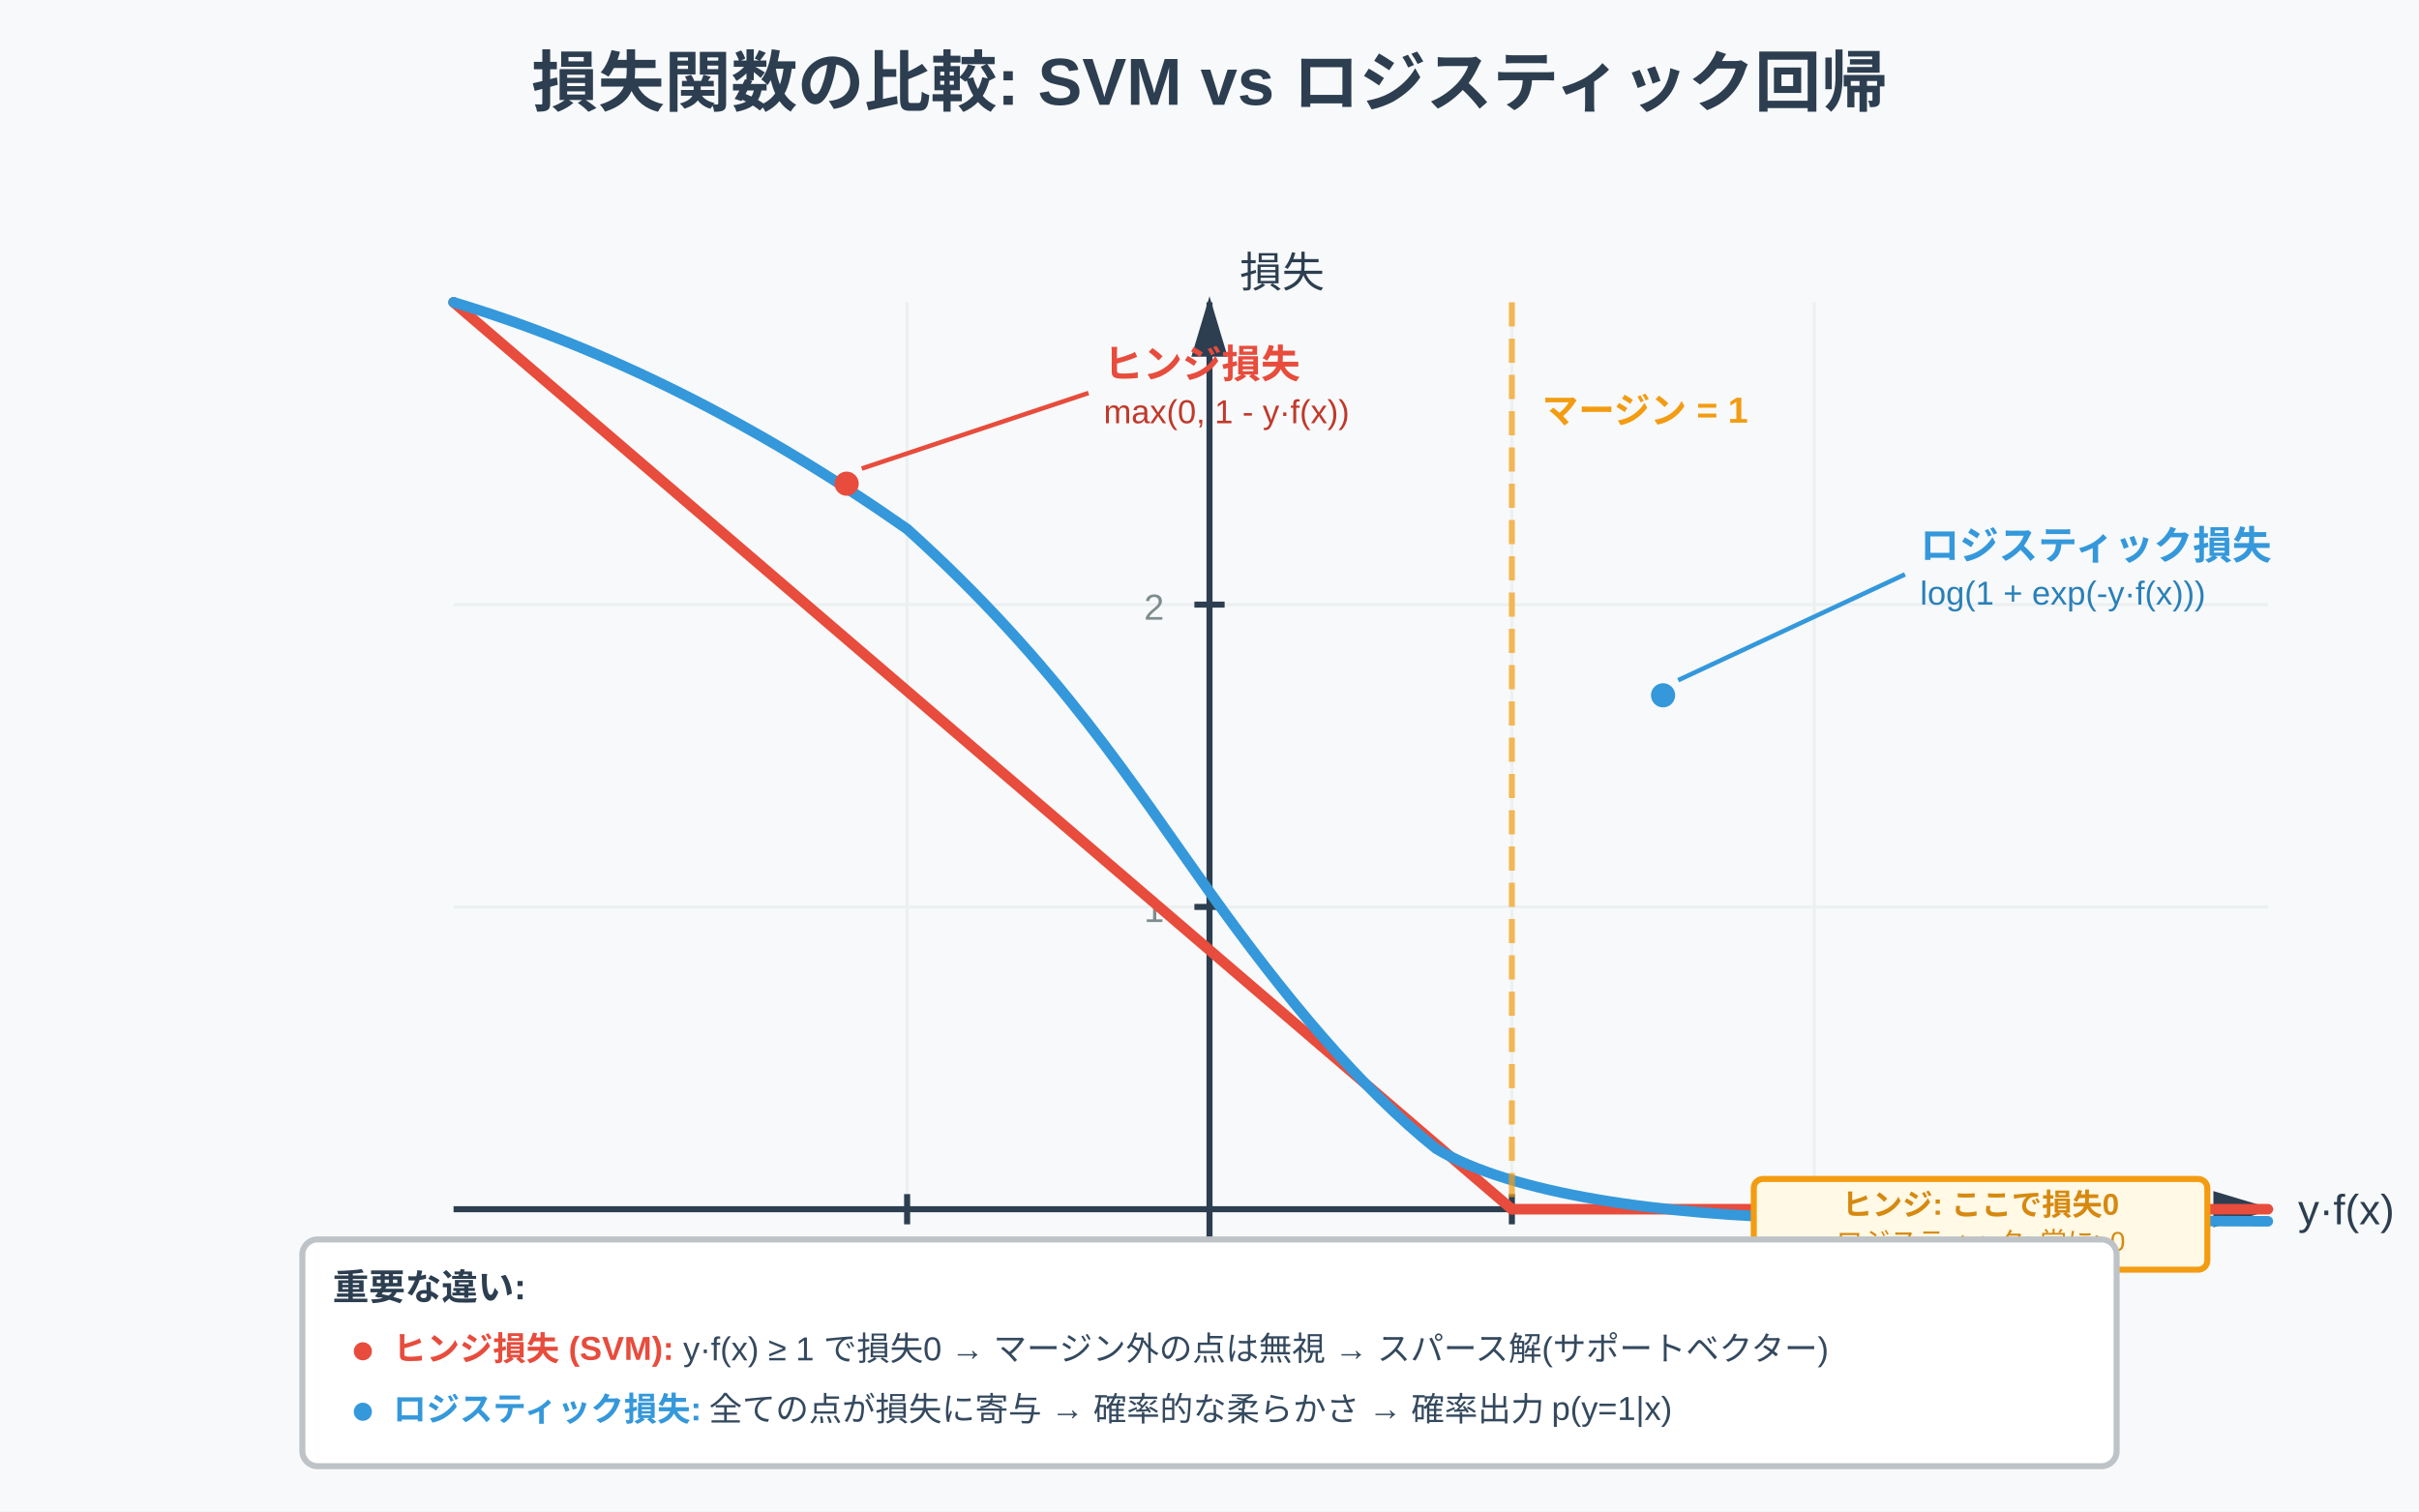
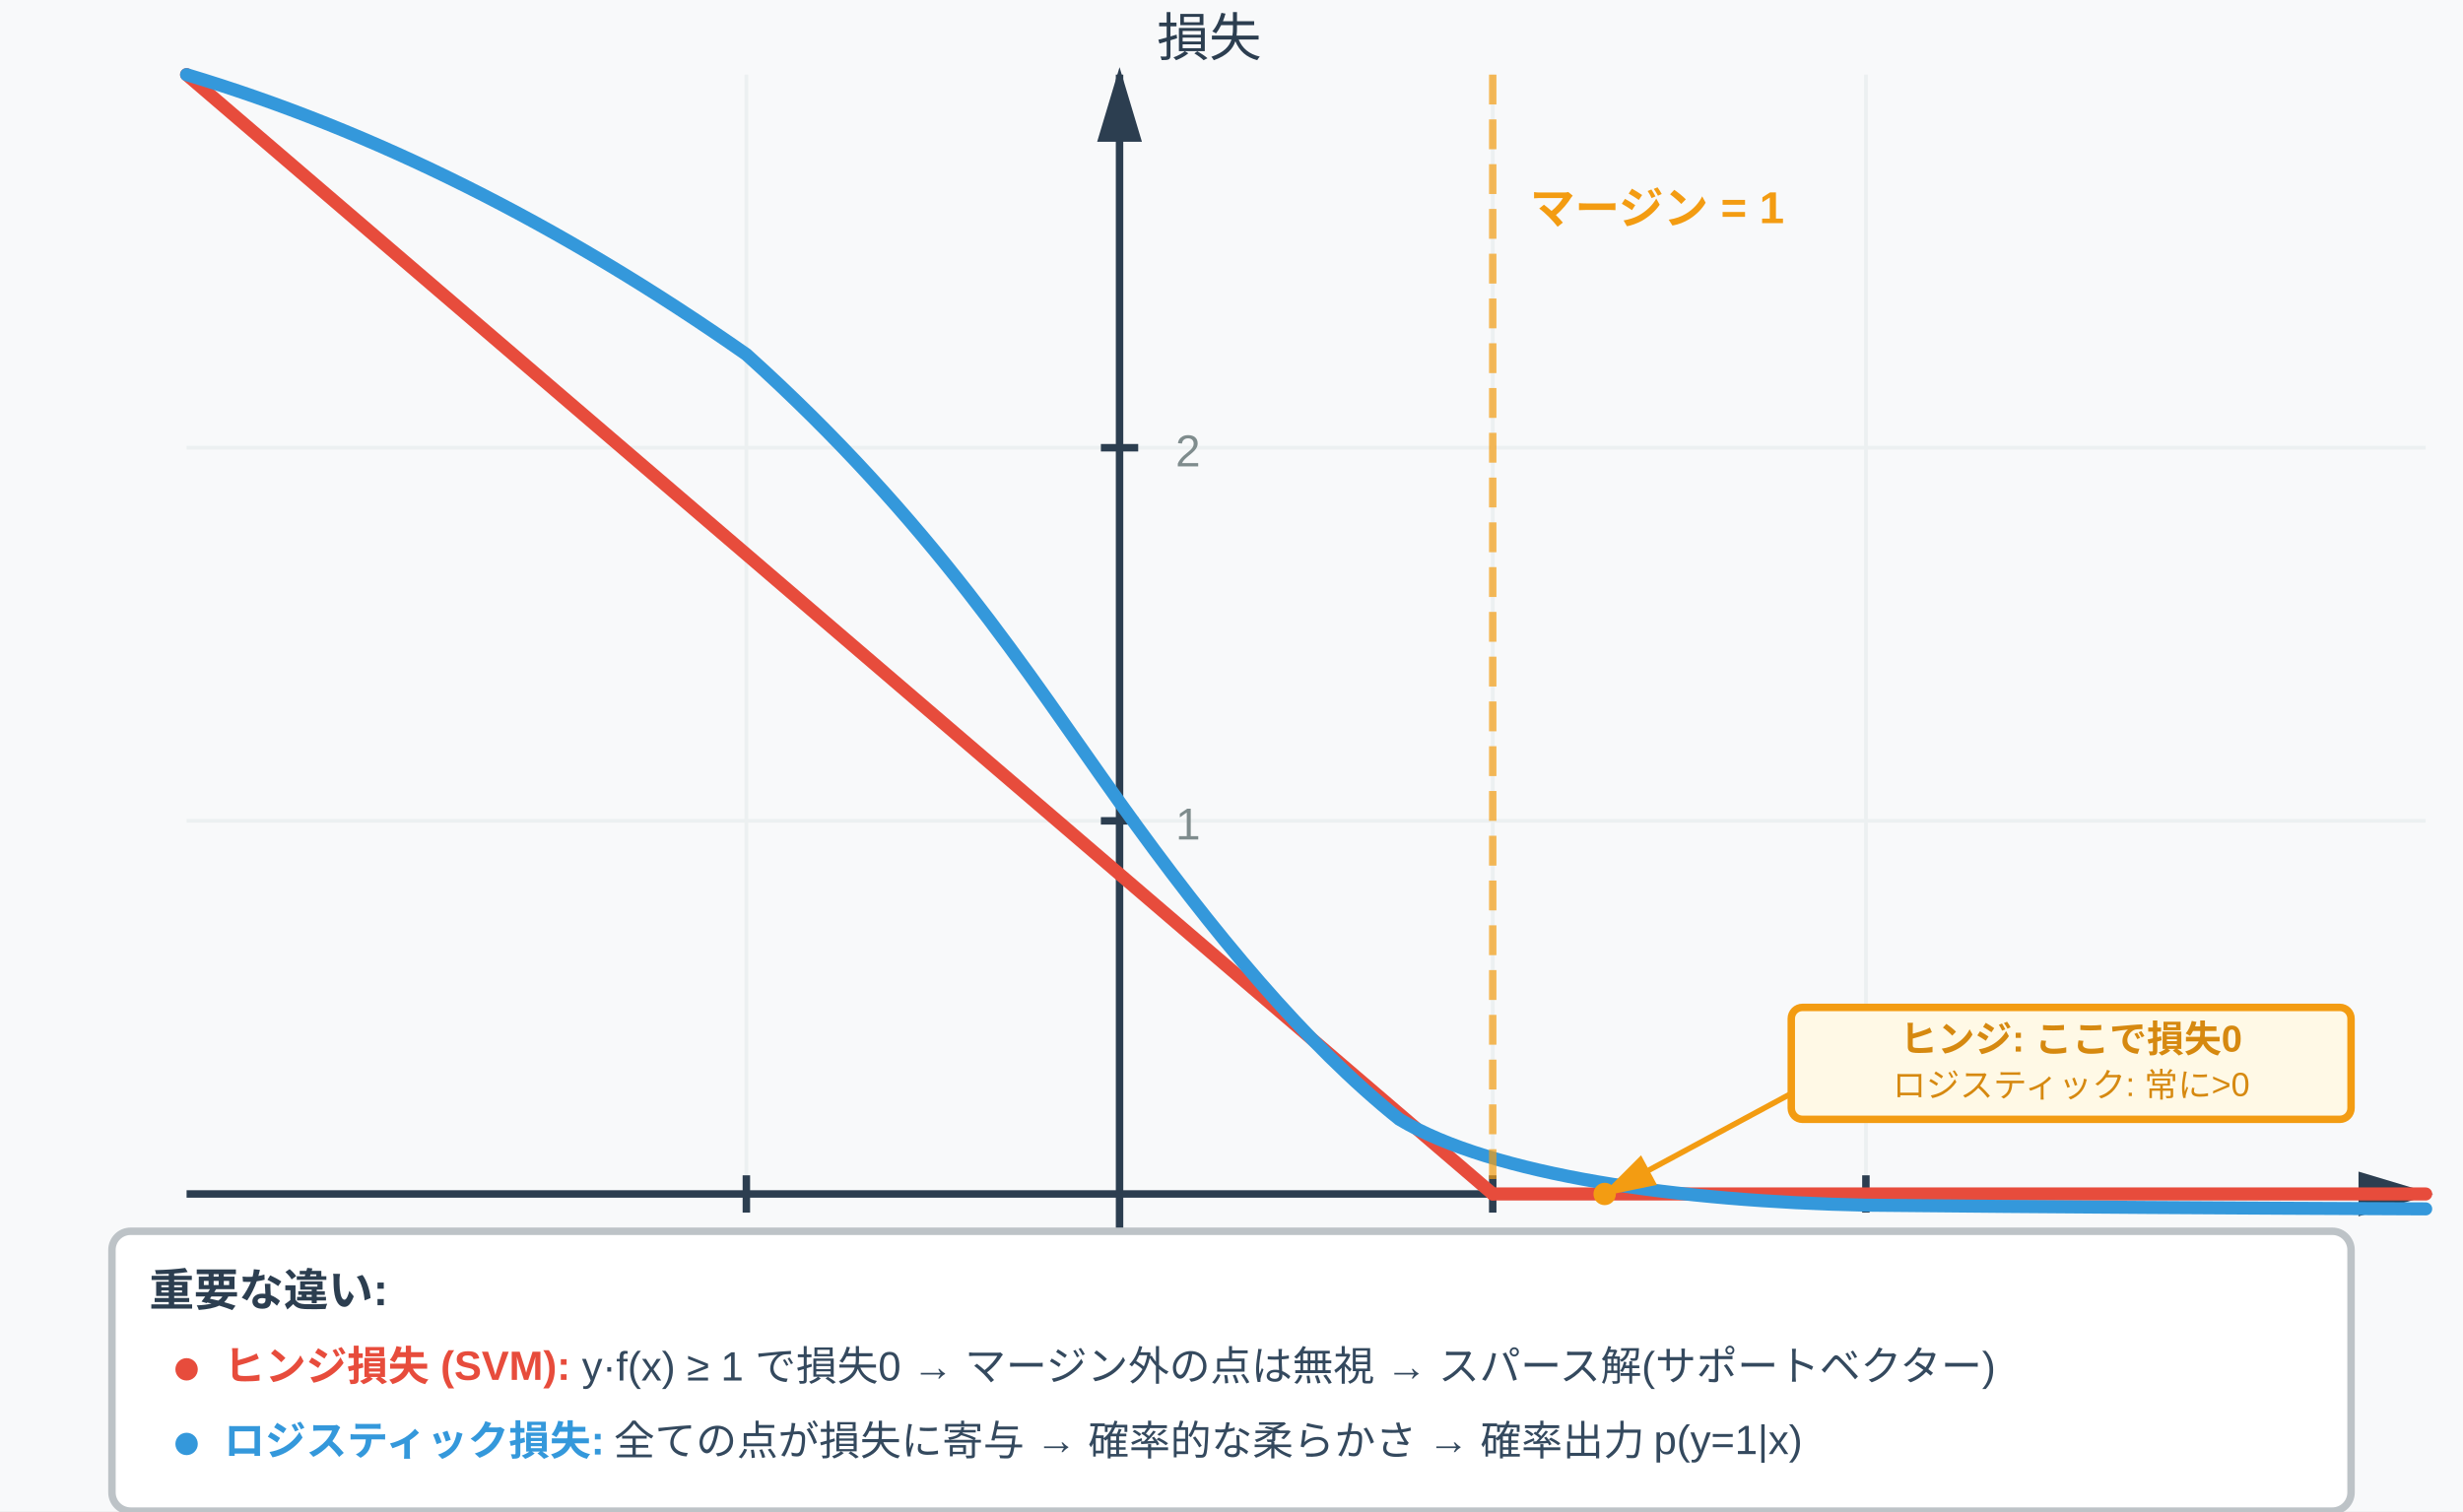
- <svg xmlns="http://www.w3.org/2000/svg" viewBox="0 0 800 500">
+ <svg xmlns="http://www.w3.org/2000/svg" viewBox="60 50 660 405">
  <defs>
    <marker id="arrowhead3" markerWidth="10" markerHeight="10" refX="9" refY="3" orient="auto">
      <polygon points="0 0, 10 3, 0 6" fill="#2c3e50" />
+     </marker>
+     <marker id="arrowheadOrange" markerWidth="10" markerHeight="10" refX="9" refY="3" orient="auto">
+       <polygon points="0 0, 10 3, 0 6" fill="#f39c12" />
+     </marker>
+     <marker id="arrowheadRed" markerWidth="10" markerHeight="10" refX="9" refY="3" orient="auto">
+       <polygon points="0 0, 10 3, 0 6" fill="#e74c3c" />
+     </marker>
+     <marker id="arrowheadBlue" markerWidth="10" markerHeight="10" refX="9" refY="3" orient="auto">
+       <polygon points="0 0, 10 3, 0 6" fill="#3498db" />
    </marker>
    <linearGradient id="hingeGrad" x1="0%" y1="0%" x2="100%" y2="0%">
      <stop offset="0%" style="stop-color:#e74c3c;stop-opacity:1" />
      <stop offset="50%" style="stop-color:#e74c3c;stop-opacity:0.7" />
    </linearGradient>
    <linearGradient id="logGrad" x1="0%" y1="0%" x2="100%" y2="0%">
      <stop offset="0%" style="stop-color:#3498db;stop-opacity:1" />
      <stop offset="50%" style="stop-color:#3498db;stop-opacity:0.7" />
    </linearGradient>
  </defs>
-   <rect width="800" height="500" fill="#f8f9fa" />
-   <text x="400" y="35" font-family="Arial, sans-serif" font-size="22" font-weight="bold" fill="#2c3e50" text-anchor="middle">損失関数の比較: SVM vs ロジスティック回帰</text>
-   <g transform="translate(100, 80)">
+   <rect x="60" y="50" width="660" height="405" fill="#f8f9fa" />
+   <g transform="translate(60, 50)">
    <line x1="50" y1="320" x2="650" y2="320" stroke="#2c3e50" stroke-width="2" marker-end="url(#arrowhead3)" />
    <line x1="300" y1="370" x2="300" y2="20" stroke="#2c3e50" stroke-width="2" marker-end="url(#arrowhead3)" />
    <text x="660" y="325" font-family="Arial, sans-serif" font-size="14" fill="#2c3e50">y·f(x)</text>
    <text x="310" y="15" font-family="Arial, sans-serif" font-size="14" fill="#2c3e50">損失</text>
    <text x="290" y="340" font-family="Arial, sans-serif" font-size="12" fill="#7f8c8d" text-anchor="end">0</text>
    <line x1="50" y1="220" x2="650" y2="220" stroke="#ecf0f1" stroke-width="1" />
    <line x1="50" y1="120" x2="650" y2="120" stroke="#ecf0f1" stroke-width="1" />
    <line x1="200" y1="20" x2="200" y2="320" stroke="#ecf0f1" stroke-width="1" />
    <line x1="400" y1="20" x2="400" y2="320" stroke="#ecf0f1" stroke-width="1" />
    <line x1="500" y1="20" x2="500" y2="320" stroke="#ecf0f1" stroke-width="1" />
    <line x1="200" y1="315" x2="200" y2="325" stroke="#2c3e50" stroke-width="2" />
    <text x="200" y="340" font-family="Arial, sans-serif" font-size="12" fill="#7f8c8d" text-anchor="middle">-1</text>
    <line x1="400" y1="315" x2="400" y2="325" stroke="#2c3e50" stroke-width="2" />
    <text x="400" y="340" font-family="Arial, sans-serif" font-size="12" fill="#7f8c8d" text-anchor="middle">1</text>
    <line x1="500" y1="315" x2="500" y2="325" stroke="#2c3e50" stroke-width="2" />
    <text x="500" y="340" font-family="Arial, sans-serif" font-size="12" fill="#7f8c8d" text-anchor="middle">2</text>
    <line x1="295" y1="120" x2="305" y2="120" stroke="#2c3e50" stroke-width="2" />
-     <text x="285" y="125" font-family="Arial, sans-serif" font-size="12" fill="#7f8c8d" text-anchor="end">2</text>
+     <text x="315" y="125" font-family="Arial, sans-serif" font-size="12" fill="#7f8c8d" text-anchor="start">2</text>
    <line x1="295" y1="220" x2="305" y2="220" stroke="#2c3e50" stroke-width="2" />
-     <text x="285" y="225" font-family="Arial, sans-serif" font-size="12" fill="#7f8c8d" text-anchor="end">1</text>
+     <text x="315" y="225" font-family="Arial, sans-serif" font-size="12" fill="#7f8c8d" text-anchor="start">1</text>
    <path d="M 50,20 L 400,320" stroke="#e74c3c" stroke-width="3.5" fill="none" stroke-linecap="round" />
    <path d="M 400,320 L 650,320" stroke="#e74c3c" stroke-width="3.5" fill="none" stroke-linecap="round" />
    <path d="M 50,20               C 100,35 150,60 200,95              C 250,140 275,180 300,215              C 325,250 350,280 375,300              C 400,315 450,322 500,323              C 550,323.5 600,323.8 650,324" stroke="#3498db" stroke-width="3.5" fill="none" stroke-linecap="round" />
    <line x1="400" y1="20" x2="400" y2="320" stroke="#f39c12" stroke-width="2" stroke-dasharray="8,4" opacity="0.7" />
    <text x="410" y="60" font-family="Arial, sans-serif" font-size="12" fill="#f39c12" font-weight="bold">マージン = 1</text>
-     <g transform="translate(180, 80)">
-       <circle cx="0" cy="0" r="4" fill="#e74c3c" />
-       <line x1="5" y1="-5" x2="80" y2="-30" stroke="#e74c3c" stroke-width="1.5" />
-       <text x="85" y="-35" font-family="Arial, sans-serif" font-size="13" font-weight="bold" fill="#e74c3c">ヒンジ損失</text>
-       <text x="85" y="-20" font-family="Arial, sans-serif" font-size="11" fill="#c0392b">max(0, 1 - y·f(x))</text>
-     </g>
-     <g transform="translate(450, 150)">
-       <circle cx="0" cy="0" r="4" fill="#3498db" />
-       <line x1="5" y1="-5" x2="80" y2="-40" stroke="#3498db" stroke-width="1.5" />
-       <text x="85" y="-45" font-family="Arial, sans-serif" font-size="13" font-weight="bold" fill="#3498db">ロジスティック損失</text>
-       <text x="85" y="-30" font-family="Arial, sans-serif" font-size="11" fill="#2980b9">log(1 + exp(-y·f(x)))</text>
-     </g>
-     <g transform="translate(480, 310)">
+     <g transform="translate(480, 270)">
+       <line x1="15" y1="15" x2="-50" y2="50" stroke="#f39c12" stroke-width="1.5" marker-end="url(#arrowheadOrange)" marker-start="url(#arrowheadOrange)" />
+       <circle cx="-50" cy="50" r="3" fill="#f39c12" />
      <rect x="0" y="0" width="150" height="30" fill="#fff9e6" stroke="#f39c12" stroke-width="2" rx="3" />
      <text x="75" y="12" font-family="Arial, sans-serif" font-size="10" fill="#d68910" text-anchor="middle" font-weight="bold">ヒンジ: ここで損失0</text>
      <text x="75" y="24" font-family="Arial, sans-serif" font-size="9" fill="#d68910" text-anchor="middle">ロジスティック: 常に&gt;0</text>
    </g>
  </g>
-   <g transform="translate(100, 410)">
+   <g transform="translate(90, 380)">
    <rect x="0" y="0" width="600" height="75" fill="white" stroke="#bdc3c7" stroke-width="2" rx="5" />
    <text x="10" y="20" font-family="Arial, sans-serif" font-size="12" font-weight="bold" fill="#2c3e50">重要な違い:</text>
    <circle cx="20" cy="37" r="3" fill="#e74c3c" />
    <text x="30" y="40" font-family="Arial, sans-serif" font-size="11" fill="#34495e">
      <tspan font-weight="bold" fill="#e74c3c">ヒンジ損失 (SVM):</tspan> y·f(x) ≥ 1 で損失0 → マージン外の点は無視 → スパース解(サポートベクター)
    </text>
    <circle cx="20" cy="57" r="3" fill="#3498db" />
    <text x="30" y="60" font-family="Arial, sans-serif" font-size="11" fill="#34495e">
      <tspan font-weight="bold" fill="#3498db">ロジスティック損失:</tspan> 全ての点が損失に寄与 → 確率的な柔らかさ → 確率出力 p(y=1|x)
    </text>
  </g>
</svg>
